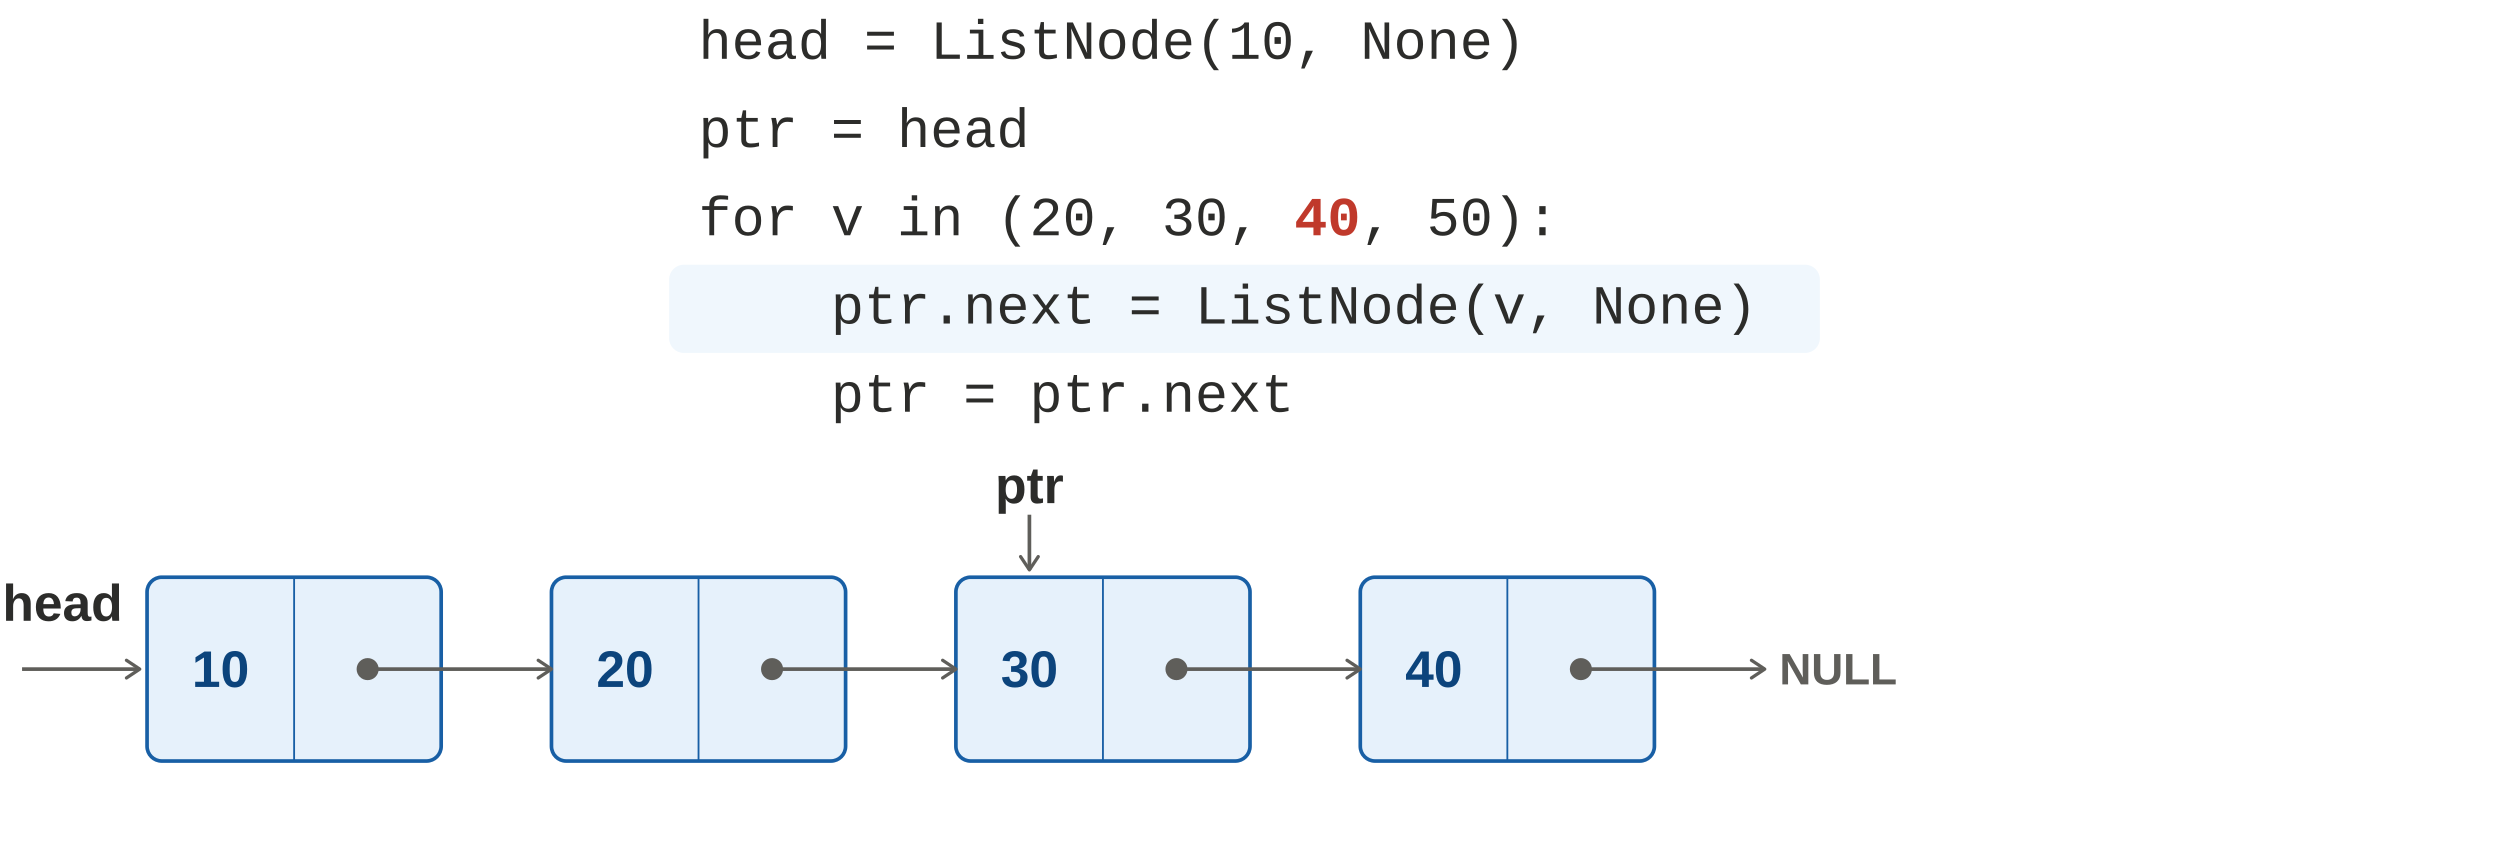
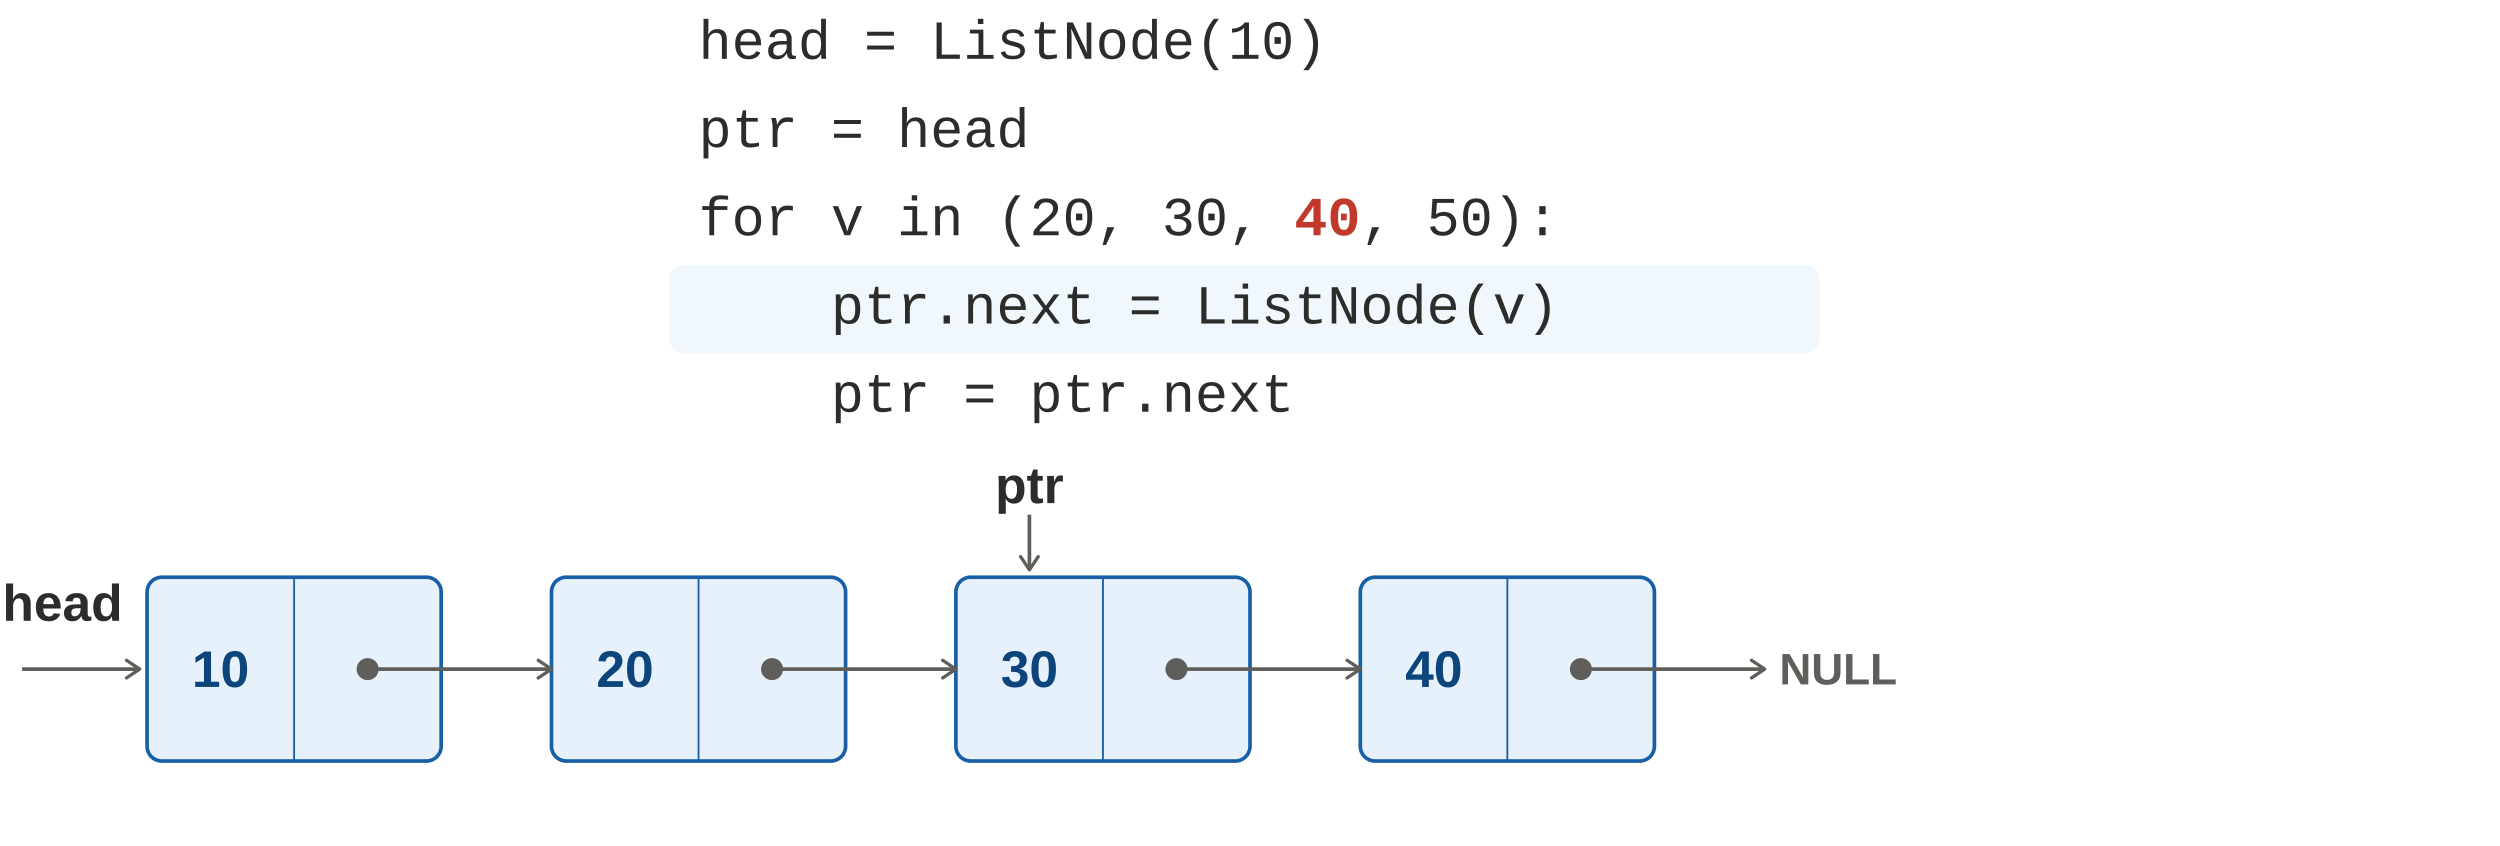
<svg xmlns="http://www.w3.org/2000/svg" width="680" height="230" viewBox="0 0 680 230">
  <defs>
    <marker id="arrow" viewBox="0 0 10 10" refX="8" refY="5" markerWidth="6" markerHeight="6" orient="auto-start-reverse">
      <path d="M2 1L8 5L2 9" fill="none" stroke="#5F5E5A" stroke-width="1.5" stroke-linecap="round" stroke-linejoin="round" />
    </marker>
  </defs>
  <rect x="182" y="72" width="313" height="24" rx="4" fill="#F0F7FD" />
-   <text x="190" y="12" font-family="Consolas, Menlo, 'Courier New', monospace" font-size="15" dominant-baseline="central" fill="#2C2C2A">head = ListNode(10, None)</text>
+   <text x="190" y="12" font-family="Consolas, Menlo, 'Courier New', monospace" font-size="15" dominant-baseline="central" fill="#2C2C2A">head = ListNode(10)</text>
  <text x="190" y="36" font-family="Consolas, Menlo, 'Courier New', monospace" font-size="15" dominant-baseline="central" fill="#2C2C2A">ptr = head</text>
  <text x="190" y="60" font-family="Consolas, Menlo, 'Courier New', monospace" font-size="15" dominant-baseline="central" fill="#2C2C2A">for v in (20, 30, <tspan fill="#C0392B" font-weight="700">40</tspan>, 50):</text>
-   <text x="226" y="84" font-family="Consolas, Menlo, 'Courier New', monospace" font-size="15" dominant-baseline="central" fill="#2C2C2A">ptr.next = ListNode(v, None)</text>
+   <text x="226" y="84" font-family="Consolas, Menlo, 'Courier New', monospace" font-size="15" dominant-baseline="central" fill="#2C2C2A">ptr.next = ListNode(v)</text>
  <text x="226" y="108" font-family="Consolas, Menlo, 'Courier New', monospace" font-size="15" dominant-baseline="central" fill="#2C2C2A">ptr = ptr.next</text>
  <text x="17" y="164" text-anchor="middle" dominant-baseline="central" font-family="Arial, Helvetica, sans-serif" font-size="14" font-weight="600" fill="#2C2C2A">head</text>
  <line x1="6" y1="182" x2="38" y2="182" stroke="#5F5E5A" stroke-width="1" marker-end="url(#arrow)" />
  <text x="280" y="132" text-anchor="middle" dominant-baseline="central" font-family="Arial, Helvetica, sans-serif" font-size="14" font-weight="600" fill="#2C2C2A">ptr</text>
  <line x1="280" y1="140" x2="280" y2="155" stroke="#5F5E5A" stroke-width="1" marker-end="url(#arrow)" />
  <rect x="40" y="157" width="80" height="50" rx="4" fill="#E6F1FB" stroke="#185FA5" stroke-width="1" />
  <line x1="80" y1="157" x2="80" y2="207" stroke="#185FA5" stroke-width="0.5" />
  <text x="60" y="182" text-anchor="middle" dominant-baseline="central" font-family="Arial, Helvetica, sans-serif" font-size="14" font-weight="600" fill="#0C447C">10</text>
  <rect x="150" y="157" width="80" height="50" rx="4" fill="#E6F1FB" stroke="#185FA5" stroke-width="1" />
  <line x1="190" y1="157" x2="190" y2="207" stroke="#185FA5" stroke-width="0.5" />
  <text x="170" y="182" text-anchor="middle" dominant-baseline="central" font-family="Arial, Helvetica, sans-serif" font-size="14" font-weight="600" fill="#0C447C">20</text>
  <rect x="260" y="157" width="80" height="50" rx="4" fill="#E6F1FB" stroke="#185FA5" stroke-width="1" />
  <line x1="300" y1="157" x2="300" y2="207" stroke="#185FA5" stroke-width="0.5" />
  <text x="280" y="182" text-anchor="middle" dominant-baseline="central" font-family="Arial, Helvetica, sans-serif" font-size="14" font-weight="600" fill="#0C447C">30</text>
  <rect x="370" y="157" width="80" height="50" rx="4" fill="#E6F1FB" stroke="#185FA5" stroke-width="1" />
  <line x1="410" y1="157" x2="410" y2="207" stroke="#185FA5" stroke-width="0.5" />
  <text x="390" y="182" text-anchor="middle" dominant-baseline="central" font-family="Arial, Helvetica, sans-serif" font-size="14" font-weight="600" fill="#0C447C">40</text>
  <text x="500" y="182" text-anchor="middle" dominant-baseline="central" font-family="Arial, Helvetica, sans-serif" font-size="12" font-weight="600" fill="#5F5E5A">NULL</text>
  <circle cx="100" cy="182" r="3" fill="#5F5E5A" />
  <line x1="100" y1="182" x2="150" y2="182" stroke="#5F5E5A" stroke-width="1" marker-end="url(#arrow)" />
  <circle cx="210" cy="182" r="3" fill="#5F5E5A" />
  <line x1="210" y1="182" x2="260" y2="182" stroke="#5F5E5A" stroke-width="1" marker-end="url(#arrow)" />
  <circle cx="320" cy="182" r="3" fill="#5F5E5A" />
  <line x1="320" y1="182" x2="370" y2="182" stroke="#5F5E5A" stroke-width="1" marker-end="url(#arrow)" />
  <circle cx="430" cy="182" r="3" fill="#5F5E5A" />
  <line x1="430" y1="182" x2="480" y2="182" stroke="#5F5E5A" stroke-width="1" marker-end="url(#arrow)" />
</svg>
